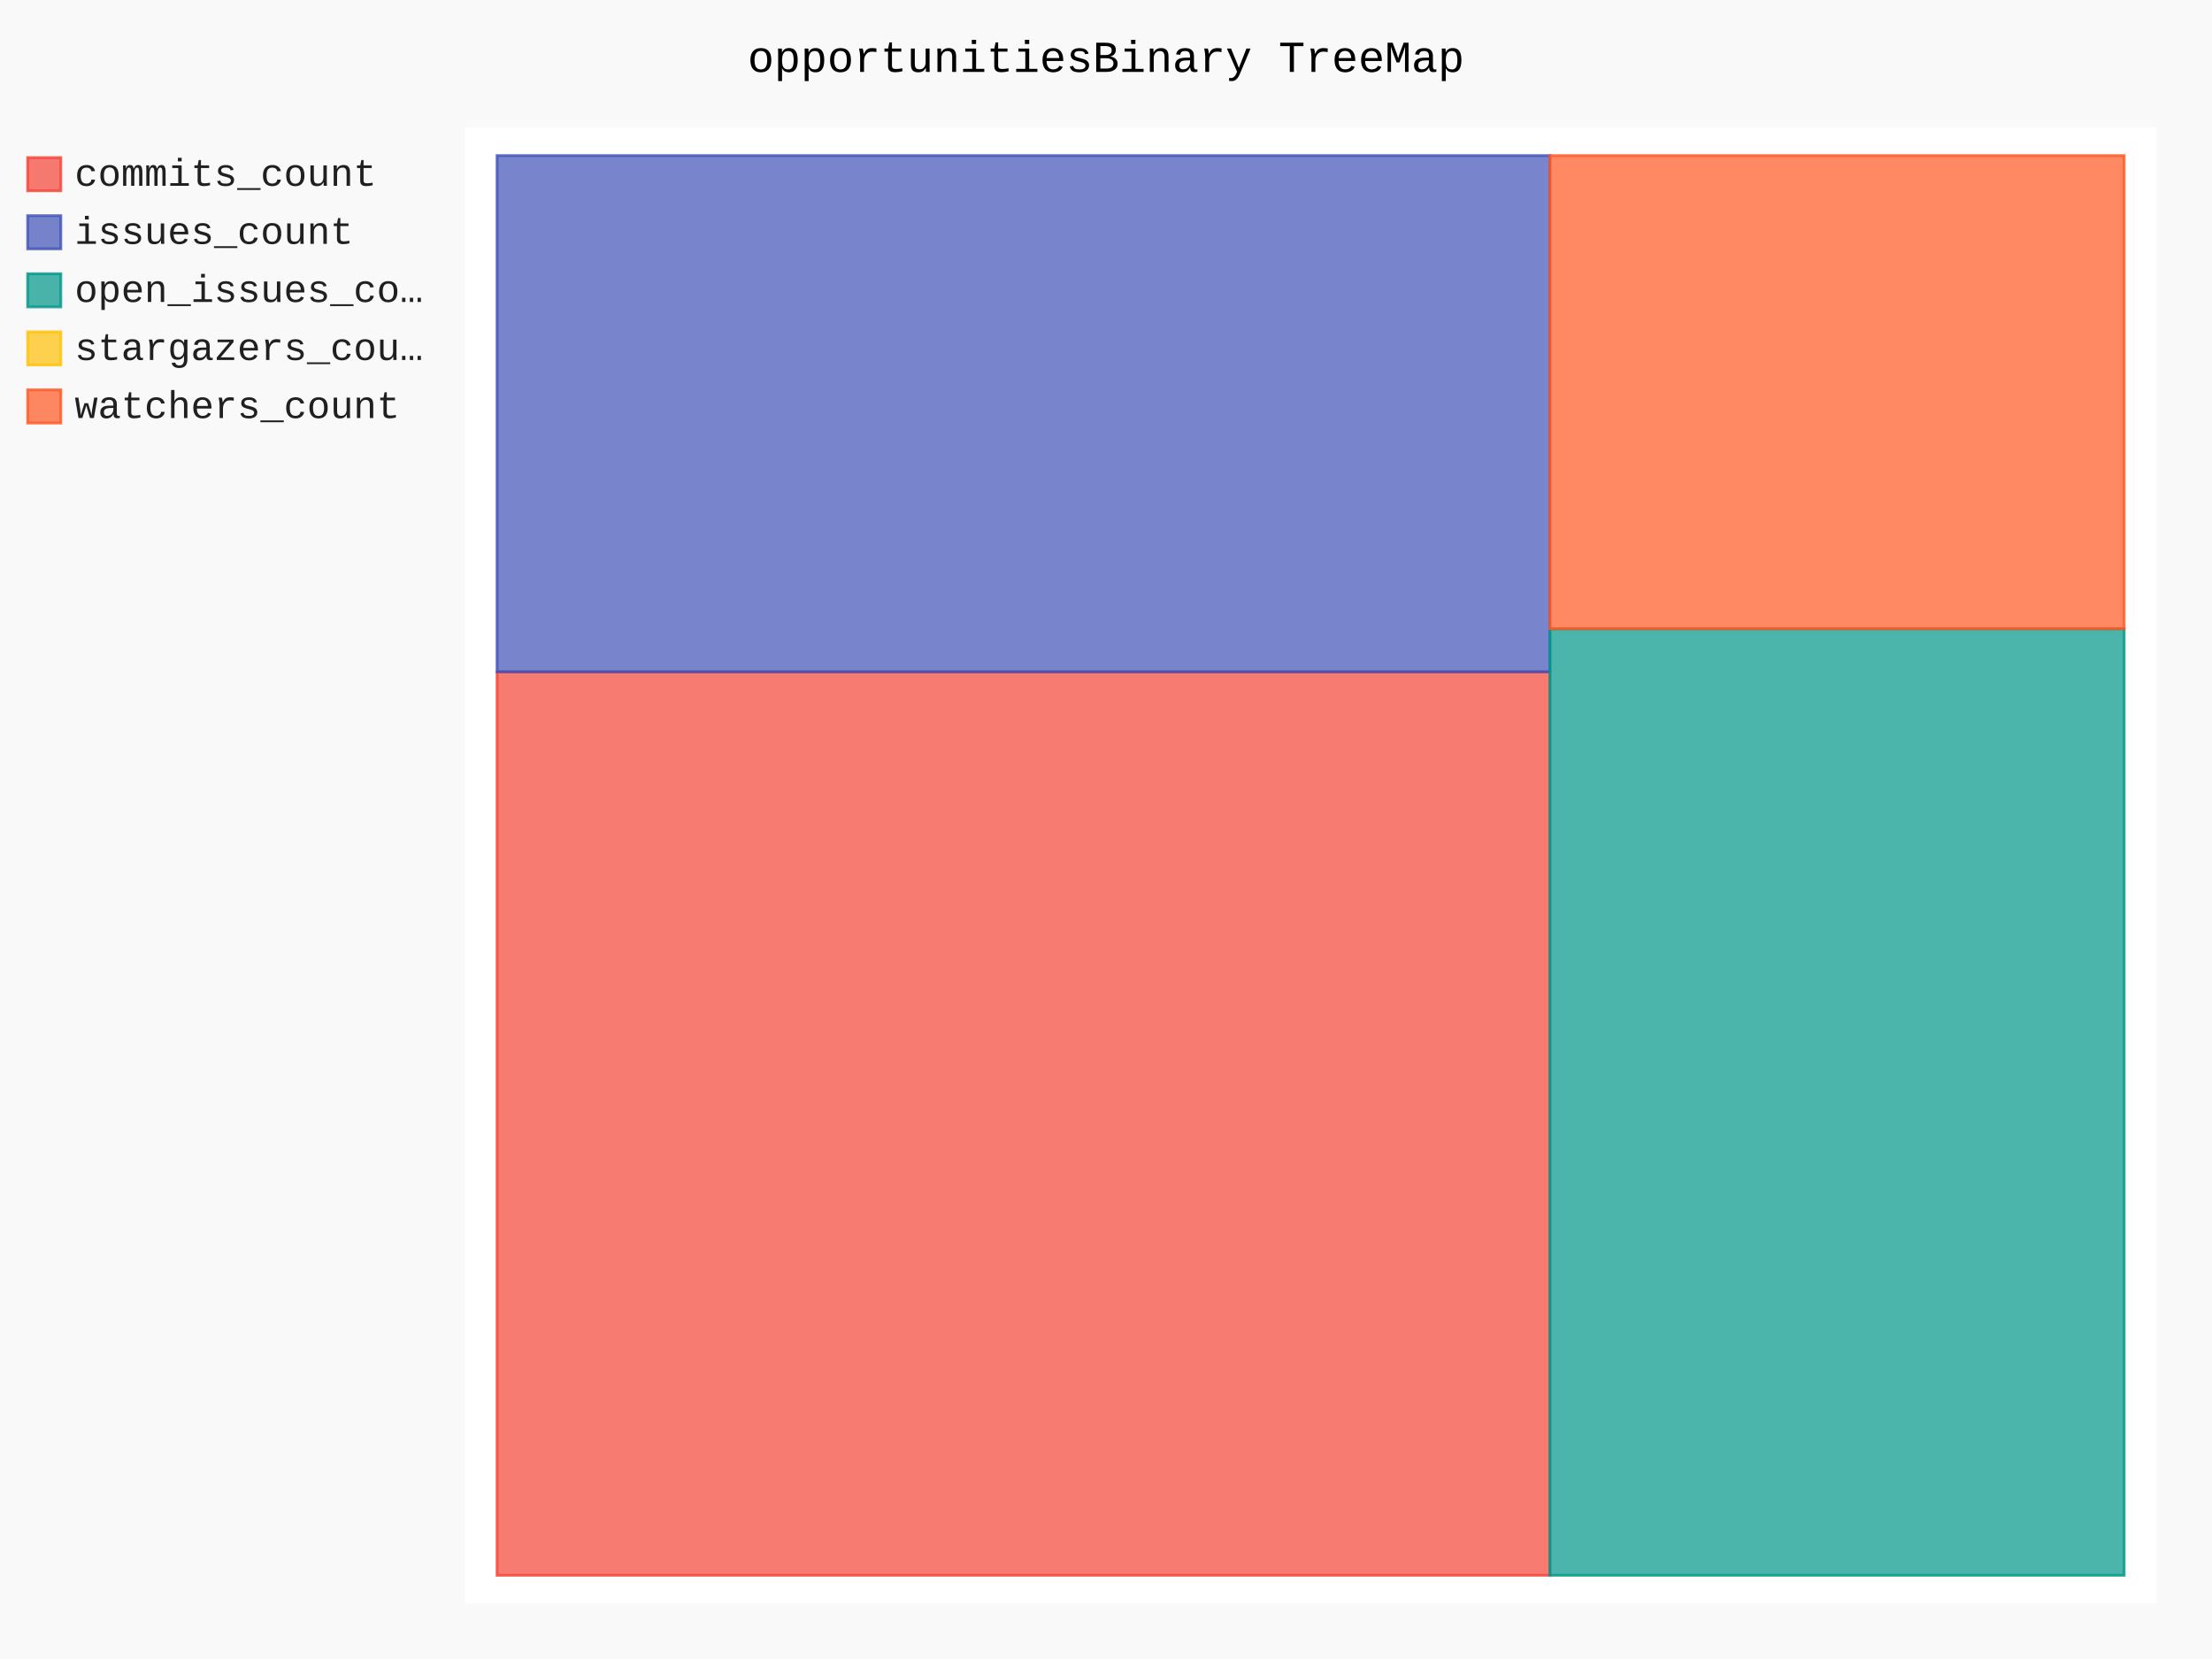
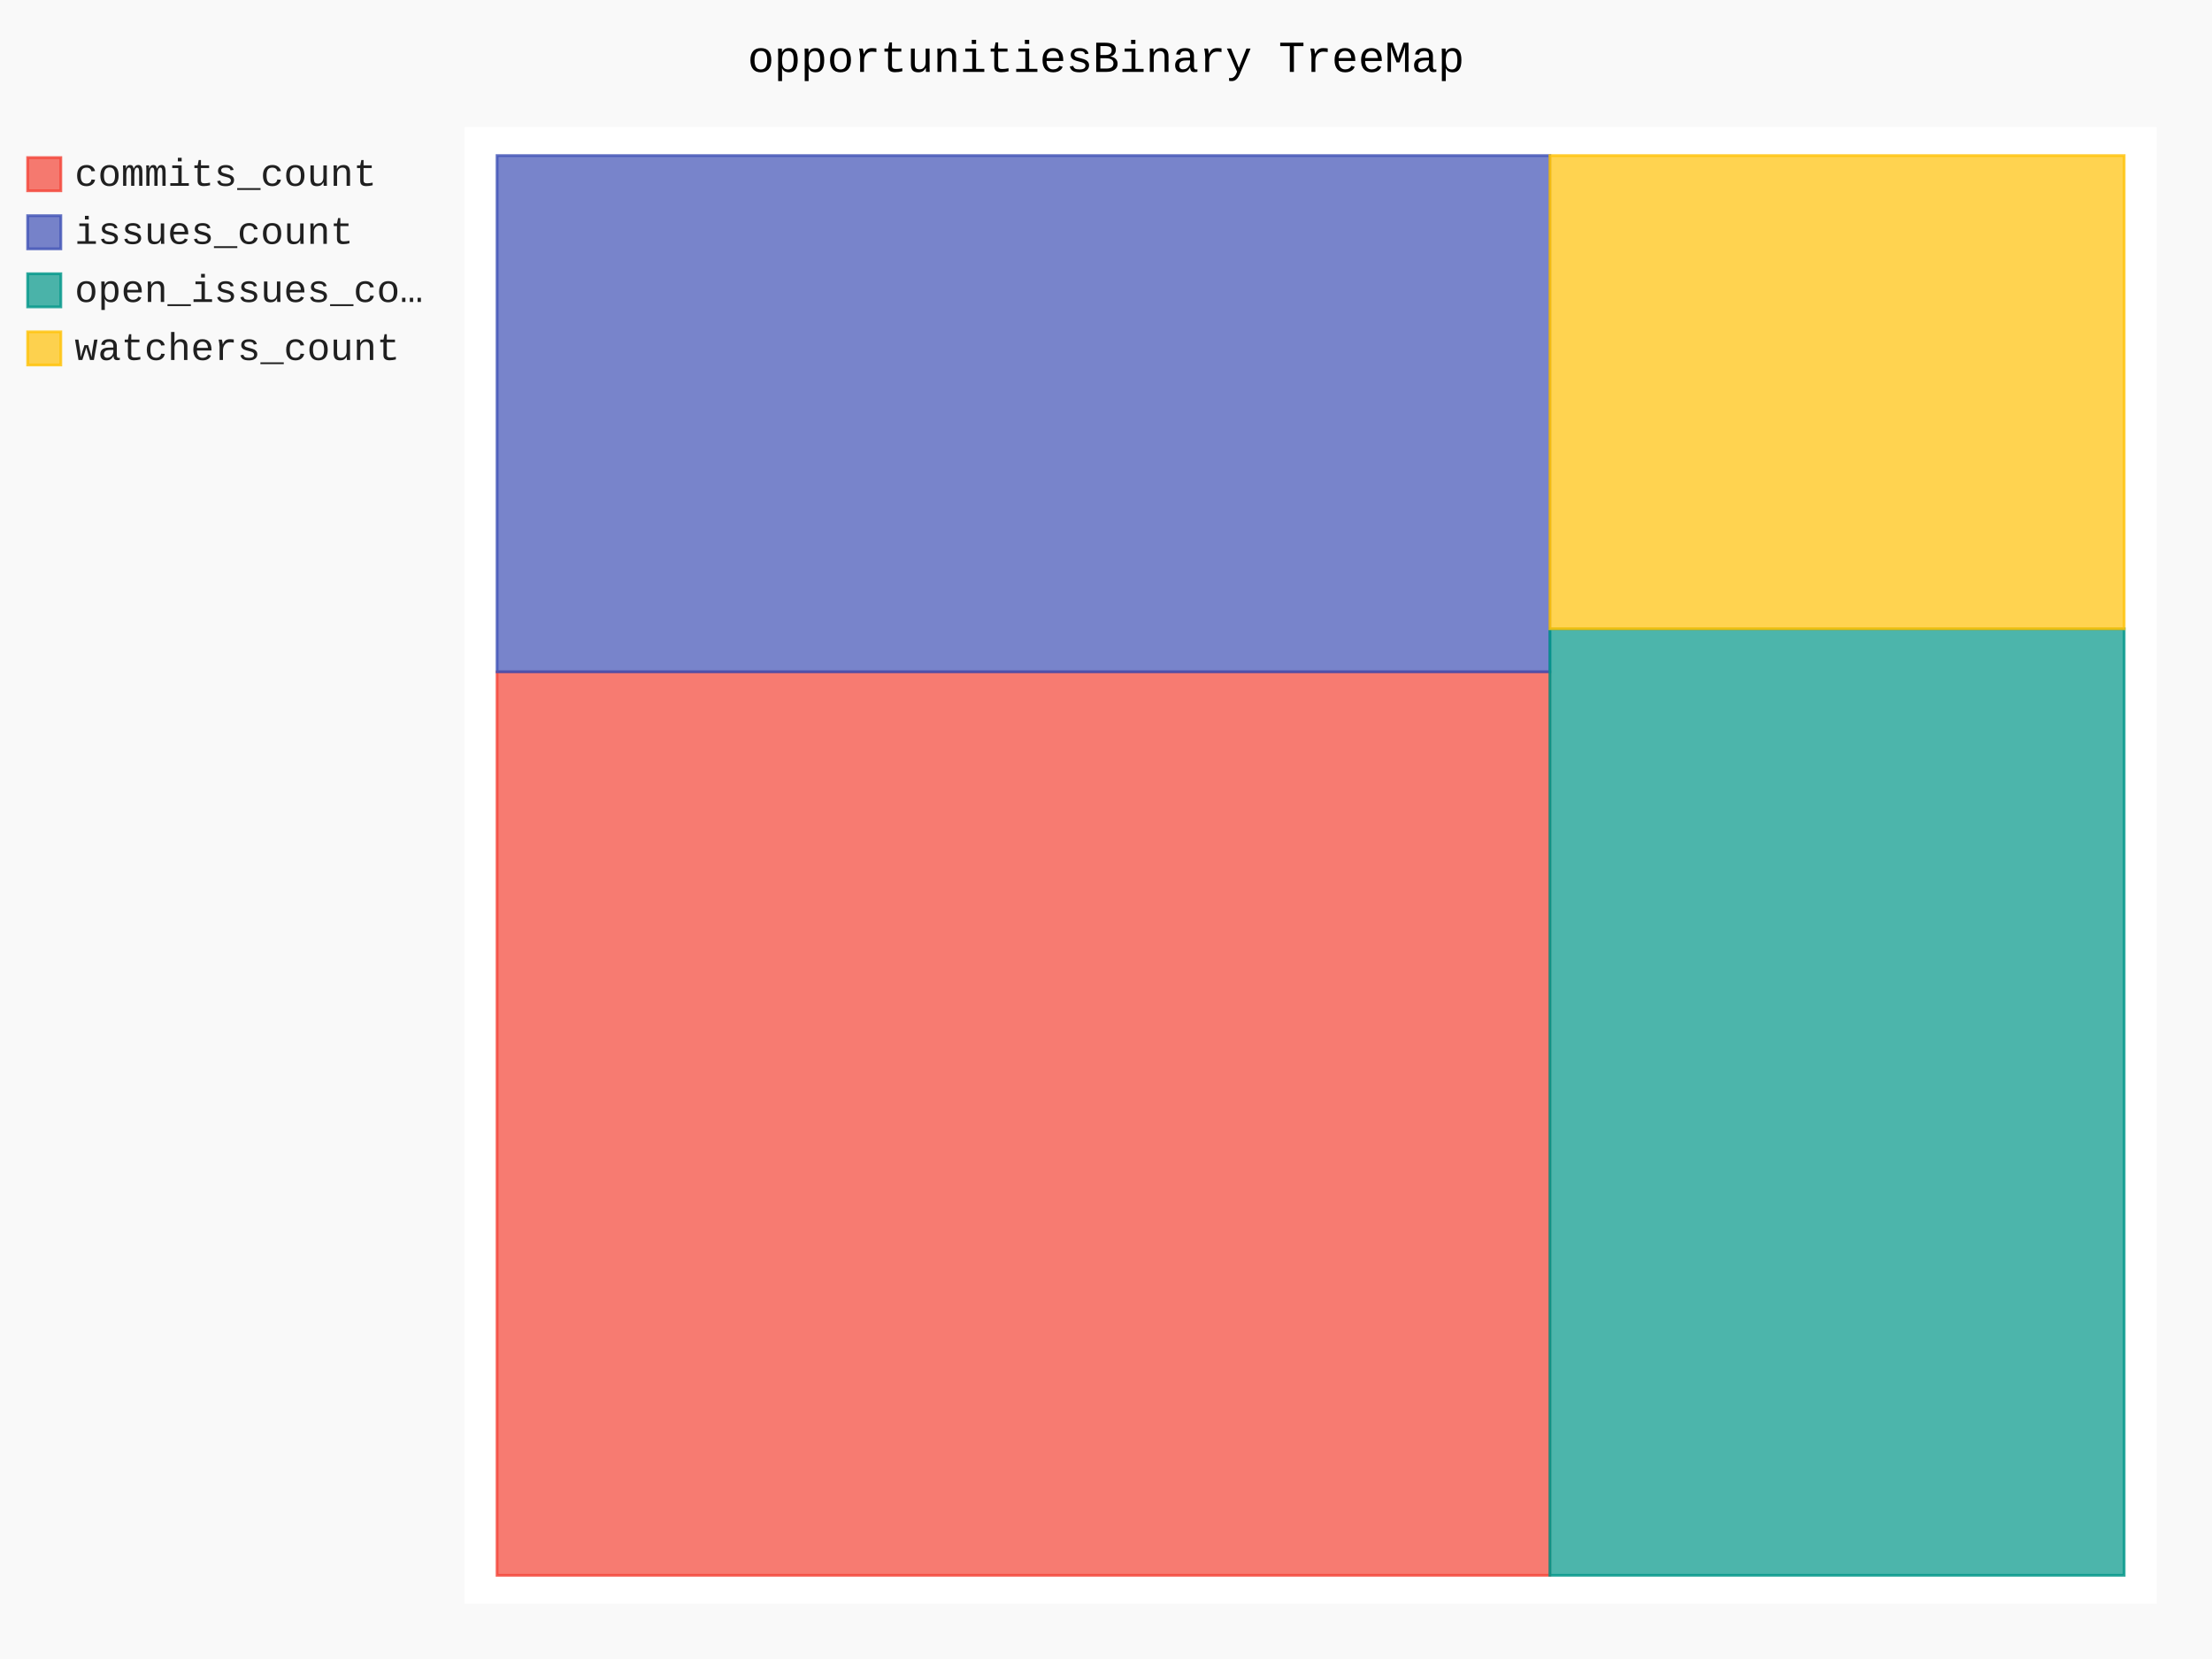
- <svg xmlns="http://www.w3.org/2000/svg" id="chart-81d5522b-9136-4372-a3d3-0214c6725b35" class="pygal-chart" viewBox="0 0 800 600">
+ <svg xmlns="http://www.w3.org/2000/svg" id="chart-cde87e83-c7e3-49c4-8d80-b298d87b36d1" class="pygal-chart" viewBox="0 0 800 600">
  <defs>
-     <style type="text/css">#chart-81d5522b-9136-4372-a3d3-0214c6725b35{-webkit-user-select:none;-webkit-font-smoothing:antialiased;font-family:Consolas,"Liberation Mono",Menlo,Courier,monospace}#chart-81d5522b-9136-4372-a3d3-0214c6725b35 .title{font-family:Consolas,"Liberation Mono",Menlo,Courier,monospace;font-size:16px}#chart-81d5522b-9136-4372-a3d3-0214c6725b35 .legends .legend text{font-family:Consolas,"Liberation Mono",Menlo,Courier,monospace;font-size:14px}#chart-81d5522b-9136-4372-a3d3-0214c6725b35 .axis text{font-family:Consolas,"Liberation Mono",Menlo,Courier,monospace;font-size:10px}#chart-81d5522b-9136-4372-a3d3-0214c6725b35 .axis text.major{font-family:Consolas,"Liberation Mono",Menlo,Courier,monospace;font-size:10px}#chart-81d5522b-9136-4372-a3d3-0214c6725b35 .text-overlay text.value{font-family:Consolas,"Liberation Mono",Menlo,Courier,monospace;font-size:16px}#chart-81d5522b-9136-4372-a3d3-0214c6725b35 .text-overlay text.label{font-family:Consolas,"Liberation Mono",Menlo,Courier,monospace;font-size:10px}#chart-81d5522b-9136-4372-a3d3-0214c6725b35 .tooltip{font-family:Consolas,"Liberation Mono",Menlo,Courier,monospace;font-size:14px}#chart-81d5522b-9136-4372-a3d3-0214c6725b35 text.no_data{font-family:Consolas,"Liberation Mono",Menlo,Courier,monospace;font-size:64px}
- #chart-81d5522b-9136-4372-a3d3-0214c6725b35{background-color:rgba(249,249,249,1)}#chart-81d5522b-9136-4372-a3d3-0214c6725b35 path,#chart-81d5522b-9136-4372-a3d3-0214c6725b35 line,#chart-81d5522b-9136-4372-a3d3-0214c6725b35 rect,#chart-81d5522b-9136-4372-a3d3-0214c6725b35 circle{-webkit-transition:150ms;-moz-transition:150ms;transition:150ms}#chart-81d5522b-9136-4372-a3d3-0214c6725b35 .graph &gt; .background{fill:rgba(249,249,249,1)}#chart-81d5522b-9136-4372-a3d3-0214c6725b35 .plot &gt; .background{fill:rgba(255,255,255,1)}#chart-81d5522b-9136-4372-a3d3-0214c6725b35 .graph{fill:rgba(0,0,0,.87)}#chart-81d5522b-9136-4372-a3d3-0214c6725b35 text.no_data{fill:rgba(0,0,0,1)}#chart-81d5522b-9136-4372-a3d3-0214c6725b35 .title{fill:rgba(0,0,0,1)}#chart-81d5522b-9136-4372-a3d3-0214c6725b35 .legends .legend text{fill:rgba(0,0,0,.87)}#chart-81d5522b-9136-4372-a3d3-0214c6725b35 .legends .legend:hover text{fill:rgba(0,0,0,1)}#chart-81d5522b-9136-4372-a3d3-0214c6725b35 .axis .line{stroke:rgba(0,0,0,1)}#chart-81d5522b-9136-4372-a3d3-0214c6725b35 .axis .guide.line{stroke:rgba(0,0,0,.54)}#chart-81d5522b-9136-4372-a3d3-0214c6725b35 .axis .major.line{stroke:rgba(0,0,0,.87)}#chart-81d5522b-9136-4372-a3d3-0214c6725b35 .axis text.major{fill:rgba(0,0,0,1)}#chart-81d5522b-9136-4372-a3d3-0214c6725b35 .axis.y .guides:hover .guide.line,#chart-81d5522b-9136-4372-a3d3-0214c6725b35 .line-graph .axis.x .guides:hover .guide.line,#chart-81d5522b-9136-4372-a3d3-0214c6725b35 .stackedline-graph .axis.x .guides:hover .guide.line,#chart-81d5522b-9136-4372-a3d3-0214c6725b35 .xy-graph .axis.x .guides:hover .guide.line{stroke:rgba(0,0,0,1)}#chart-81d5522b-9136-4372-a3d3-0214c6725b35 .axis .guides:hover text{fill:rgba(0,0,0,1)}#chart-81d5522b-9136-4372-a3d3-0214c6725b35 .reactive{fill-opacity:.7;stroke-opacity:.8;stroke-width:1}#chart-81d5522b-9136-4372-a3d3-0214c6725b35 .ci{stroke:rgba(0,0,0,.87)}#chart-81d5522b-9136-4372-a3d3-0214c6725b35 .reactive.active,#chart-81d5522b-9136-4372-a3d3-0214c6725b35 .active .reactive{fill-opacity:.8;stroke-opacity:.9;stroke-width:4}#chart-81d5522b-9136-4372-a3d3-0214c6725b35 .ci .reactive.active{stroke-width:1.5}#chart-81d5522b-9136-4372-a3d3-0214c6725b35 .series text{fill:rgba(0,0,0,1)}#chart-81d5522b-9136-4372-a3d3-0214c6725b35 .tooltip rect{fill:rgba(255,255,255,1);stroke:rgba(0,0,0,1);-webkit-transition:opacity 150ms;-moz-transition:opacity 150ms;transition:opacity 150ms}#chart-81d5522b-9136-4372-a3d3-0214c6725b35 .tooltip .label{fill:rgba(0,0,0,.87)}#chart-81d5522b-9136-4372-a3d3-0214c6725b35 .tooltip .label{fill:rgba(0,0,0,.87)}#chart-81d5522b-9136-4372-a3d3-0214c6725b35 .tooltip .legend{font-size:.8em;fill:rgba(0,0,0,.54)}#chart-81d5522b-9136-4372-a3d3-0214c6725b35 .tooltip .x_label{font-size:.6em;fill:rgba(0,0,0,1)}#chart-81d5522b-9136-4372-a3d3-0214c6725b35 .tooltip .xlink{font-size:.5em;text-decoration:underline}#chart-81d5522b-9136-4372-a3d3-0214c6725b35 .tooltip .value{font-size:1.5em}#chart-81d5522b-9136-4372-a3d3-0214c6725b35 .bound{font-size:.5em}#chart-81d5522b-9136-4372-a3d3-0214c6725b35 .max-value{font-size:.75em;fill:rgba(0,0,0,.54)}#chart-81d5522b-9136-4372-a3d3-0214c6725b35 .map-element{fill:rgba(255,255,255,1);stroke:rgba(0,0,0,.54) !important}#chart-81d5522b-9136-4372-a3d3-0214c6725b35 .map-element .reactive{fill-opacity:inherit;stroke-opacity:inherit}#chart-81d5522b-9136-4372-a3d3-0214c6725b35 .color-0,#chart-81d5522b-9136-4372-a3d3-0214c6725b35 .color-0 a:visited{stroke:#F44336;fill:#F44336}#chart-81d5522b-9136-4372-a3d3-0214c6725b35 .color-1,#chart-81d5522b-9136-4372-a3d3-0214c6725b35 .color-1 a:visited{stroke:#3F51B5;fill:#3F51B5}#chart-81d5522b-9136-4372-a3d3-0214c6725b35 .color-2,#chart-81d5522b-9136-4372-a3d3-0214c6725b35 .color-2 a:visited{stroke:#009688;fill:#009688}#chart-81d5522b-9136-4372-a3d3-0214c6725b35 .color-3,#chart-81d5522b-9136-4372-a3d3-0214c6725b35 .color-3 a:visited{stroke:#FFC107;fill:#FFC107}#chart-81d5522b-9136-4372-a3d3-0214c6725b35 .color-4,#chart-81d5522b-9136-4372-a3d3-0214c6725b35 .color-4 a:visited{stroke:#FF5722;fill:#FF5722}#chart-81d5522b-9136-4372-a3d3-0214c6725b35 .text-overlay .color-0 text{fill:black}#chart-81d5522b-9136-4372-a3d3-0214c6725b35 .text-overlay .color-1 text{fill:black}#chart-81d5522b-9136-4372-a3d3-0214c6725b35 .text-overlay .color-2 text{fill:black}#chart-81d5522b-9136-4372-a3d3-0214c6725b35 .text-overlay .color-3 text{fill:black}#chart-81d5522b-9136-4372-a3d3-0214c6725b35 .text-overlay .color-4 text{fill:black}
- #chart-81d5522b-9136-4372-a3d3-0214c6725b35 text.no_data{text-anchor:middle}#chart-81d5522b-9136-4372-a3d3-0214c6725b35 .guide.line{fill:none}#chart-81d5522b-9136-4372-a3d3-0214c6725b35 .centered{text-anchor:middle}#chart-81d5522b-9136-4372-a3d3-0214c6725b35 .title{text-anchor:middle}#chart-81d5522b-9136-4372-a3d3-0214c6725b35 .legends .legend text{fill-opacity:1}#chart-81d5522b-9136-4372-a3d3-0214c6725b35 .axis.x text{text-anchor:middle}#chart-81d5522b-9136-4372-a3d3-0214c6725b35 .axis.x:not(.web) text[transform]{text-anchor:start}#chart-81d5522b-9136-4372-a3d3-0214c6725b35 .axis.x:not(.web) text[transform].backwards{text-anchor:end}#chart-81d5522b-9136-4372-a3d3-0214c6725b35 .axis.y text{text-anchor:end}#chart-81d5522b-9136-4372-a3d3-0214c6725b35 .axis.y text[transform].backwards{text-anchor:start}#chart-81d5522b-9136-4372-a3d3-0214c6725b35 .axis.y2 text{text-anchor:start}#chart-81d5522b-9136-4372-a3d3-0214c6725b35 .axis.y2 text[transform].backwards{text-anchor:end}#chart-81d5522b-9136-4372-a3d3-0214c6725b35 .axis .guide.line{stroke-dasharray:4,4;stroke:black}#chart-81d5522b-9136-4372-a3d3-0214c6725b35 .axis .major.guide.line{stroke-dasharray:6,6;stroke:black}#chart-81d5522b-9136-4372-a3d3-0214c6725b35 .horizontal .axis.y .guide.line,#chart-81d5522b-9136-4372-a3d3-0214c6725b35 .horizontal .axis.y2 .guide.line,#chart-81d5522b-9136-4372-a3d3-0214c6725b35 .vertical .axis.x .guide.line{opacity:0}#chart-81d5522b-9136-4372-a3d3-0214c6725b35 .horizontal .axis.always_show .guide.line,#chart-81d5522b-9136-4372-a3d3-0214c6725b35 .vertical .axis.always_show .guide.line{opacity:1 !important}#chart-81d5522b-9136-4372-a3d3-0214c6725b35 .axis.y .guides:hover .guide.line,#chart-81d5522b-9136-4372-a3d3-0214c6725b35 .axis.y2 .guides:hover .guide.line,#chart-81d5522b-9136-4372-a3d3-0214c6725b35 .axis.x .guides:hover .guide.line{opacity:1}#chart-81d5522b-9136-4372-a3d3-0214c6725b35 .axis .guides:hover text{opacity:1}#chart-81d5522b-9136-4372-a3d3-0214c6725b35 .nofill{fill:none}#chart-81d5522b-9136-4372-a3d3-0214c6725b35 .subtle-fill{fill-opacity:.2}#chart-81d5522b-9136-4372-a3d3-0214c6725b35 .dot{stroke-width:1px;fill-opacity:1;stroke-opacity:1}#chart-81d5522b-9136-4372-a3d3-0214c6725b35 .dot.active{stroke-width:5px}#chart-81d5522b-9136-4372-a3d3-0214c6725b35 .dot.negative{fill:transparent}#chart-81d5522b-9136-4372-a3d3-0214c6725b35 text,#chart-81d5522b-9136-4372-a3d3-0214c6725b35 tspan{stroke:none !important}#chart-81d5522b-9136-4372-a3d3-0214c6725b35 .series text.active{opacity:1}#chart-81d5522b-9136-4372-a3d3-0214c6725b35 .tooltip rect{fill-opacity:.95;stroke-width:.5}#chart-81d5522b-9136-4372-a3d3-0214c6725b35 .tooltip text{fill-opacity:1}#chart-81d5522b-9136-4372-a3d3-0214c6725b35 .showable{visibility:hidden}#chart-81d5522b-9136-4372-a3d3-0214c6725b35 .showable.shown{visibility:visible}#chart-81d5522b-9136-4372-a3d3-0214c6725b35 .gauge-background{fill:rgba(229,229,229,1);stroke:none}#chart-81d5522b-9136-4372-a3d3-0214c6725b35 .bg-lines{stroke:rgba(249,249,249,1);stroke-width:2px}</style>
+     <style type="text/css">#chart-cde87e83-c7e3-49c4-8d80-b298d87b36d1{-webkit-user-select:none;-webkit-font-smoothing:antialiased;font-family:Consolas,"Liberation Mono",Menlo,Courier,monospace}#chart-cde87e83-c7e3-49c4-8d80-b298d87b36d1 .title{font-family:Consolas,"Liberation Mono",Menlo,Courier,monospace;font-size:16px}#chart-cde87e83-c7e3-49c4-8d80-b298d87b36d1 .legends .legend text{font-family:Consolas,"Liberation Mono",Menlo,Courier,monospace;font-size:14px}#chart-cde87e83-c7e3-49c4-8d80-b298d87b36d1 .axis text{font-family:Consolas,"Liberation Mono",Menlo,Courier,monospace;font-size:10px}#chart-cde87e83-c7e3-49c4-8d80-b298d87b36d1 .axis text.major{font-family:Consolas,"Liberation Mono",Menlo,Courier,monospace;font-size:10px}#chart-cde87e83-c7e3-49c4-8d80-b298d87b36d1 .text-overlay text.value{font-family:Consolas,"Liberation Mono",Menlo,Courier,monospace;font-size:16px}#chart-cde87e83-c7e3-49c4-8d80-b298d87b36d1 .text-overlay text.label{font-family:Consolas,"Liberation Mono",Menlo,Courier,monospace;font-size:10px}#chart-cde87e83-c7e3-49c4-8d80-b298d87b36d1 .tooltip{font-family:Consolas,"Liberation Mono",Menlo,Courier,monospace;font-size:14px}#chart-cde87e83-c7e3-49c4-8d80-b298d87b36d1 text.no_data{font-family:Consolas,"Liberation Mono",Menlo,Courier,monospace;font-size:64px}
+ #chart-cde87e83-c7e3-49c4-8d80-b298d87b36d1{background-color:rgba(249,249,249,1)}#chart-cde87e83-c7e3-49c4-8d80-b298d87b36d1 path,#chart-cde87e83-c7e3-49c4-8d80-b298d87b36d1 line,#chart-cde87e83-c7e3-49c4-8d80-b298d87b36d1 rect,#chart-cde87e83-c7e3-49c4-8d80-b298d87b36d1 circle{-webkit-transition:150ms;-moz-transition:150ms;transition:150ms}#chart-cde87e83-c7e3-49c4-8d80-b298d87b36d1 .graph &gt; .background{fill:rgba(249,249,249,1)}#chart-cde87e83-c7e3-49c4-8d80-b298d87b36d1 .plot &gt; .background{fill:rgba(255,255,255,1)}#chart-cde87e83-c7e3-49c4-8d80-b298d87b36d1 .graph{fill:rgba(0,0,0,.87)}#chart-cde87e83-c7e3-49c4-8d80-b298d87b36d1 text.no_data{fill:rgba(0,0,0,1)}#chart-cde87e83-c7e3-49c4-8d80-b298d87b36d1 .title{fill:rgba(0,0,0,1)}#chart-cde87e83-c7e3-49c4-8d80-b298d87b36d1 .legends .legend text{fill:rgba(0,0,0,.87)}#chart-cde87e83-c7e3-49c4-8d80-b298d87b36d1 .legends .legend:hover text{fill:rgba(0,0,0,1)}#chart-cde87e83-c7e3-49c4-8d80-b298d87b36d1 .axis .line{stroke:rgba(0,0,0,1)}#chart-cde87e83-c7e3-49c4-8d80-b298d87b36d1 .axis .guide.line{stroke:rgba(0,0,0,.54)}#chart-cde87e83-c7e3-49c4-8d80-b298d87b36d1 .axis .major.line{stroke:rgba(0,0,0,.87)}#chart-cde87e83-c7e3-49c4-8d80-b298d87b36d1 .axis text.major{fill:rgba(0,0,0,1)}#chart-cde87e83-c7e3-49c4-8d80-b298d87b36d1 .axis.y .guides:hover .guide.line,#chart-cde87e83-c7e3-49c4-8d80-b298d87b36d1 .line-graph .axis.x .guides:hover .guide.line,#chart-cde87e83-c7e3-49c4-8d80-b298d87b36d1 .stackedline-graph .axis.x .guides:hover .guide.line,#chart-cde87e83-c7e3-49c4-8d80-b298d87b36d1 .xy-graph .axis.x .guides:hover .guide.line{stroke:rgba(0,0,0,1)}#chart-cde87e83-c7e3-49c4-8d80-b298d87b36d1 .axis .guides:hover text{fill:rgba(0,0,0,1)}#chart-cde87e83-c7e3-49c4-8d80-b298d87b36d1 .reactive{fill-opacity:.7;stroke-opacity:.8;stroke-width:1}#chart-cde87e83-c7e3-49c4-8d80-b298d87b36d1 .ci{stroke:rgba(0,0,0,.87)}#chart-cde87e83-c7e3-49c4-8d80-b298d87b36d1 .reactive.active,#chart-cde87e83-c7e3-49c4-8d80-b298d87b36d1 .active .reactive{fill-opacity:.8;stroke-opacity:.9;stroke-width:4}#chart-cde87e83-c7e3-49c4-8d80-b298d87b36d1 .ci .reactive.active{stroke-width:1.5}#chart-cde87e83-c7e3-49c4-8d80-b298d87b36d1 .series text{fill:rgba(0,0,0,1)}#chart-cde87e83-c7e3-49c4-8d80-b298d87b36d1 .tooltip rect{fill:rgba(255,255,255,1);stroke:rgba(0,0,0,1);-webkit-transition:opacity 150ms;-moz-transition:opacity 150ms;transition:opacity 150ms}#chart-cde87e83-c7e3-49c4-8d80-b298d87b36d1 .tooltip .label{fill:rgba(0,0,0,.87)}#chart-cde87e83-c7e3-49c4-8d80-b298d87b36d1 .tooltip .label{fill:rgba(0,0,0,.87)}#chart-cde87e83-c7e3-49c4-8d80-b298d87b36d1 .tooltip .legend{font-size:.8em;fill:rgba(0,0,0,.54)}#chart-cde87e83-c7e3-49c4-8d80-b298d87b36d1 .tooltip .x_label{font-size:.6em;fill:rgba(0,0,0,1)}#chart-cde87e83-c7e3-49c4-8d80-b298d87b36d1 .tooltip .xlink{font-size:.5em;text-decoration:underline}#chart-cde87e83-c7e3-49c4-8d80-b298d87b36d1 .tooltip .value{font-size:1.5em}#chart-cde87e83-c7e3-49c4-8d80-b298d87b36d1 .bound{font-size:.5em}#chart-cde87e83-c7e3-49c4-8d80-b298d87b36d1 .max-value{font-size:.75em;fill:rgba(0,0,0,.54)}#chart-cde87e83-c7e3-49c4-8d80-b298d87b36d1 .map-element{fill:rgba(255,255,255,1);stroke:rgba(0,0,0,.54) !important}#chart-cde87e83-c7e3-49c4-8d80-b298d87b36d1 .map-element .reactive{fill-opacity:inherit;stroke-opacity:inherit}#chart-cde87e83-c7e3-49c4-8d80-b298d87b36d1 .color-0,#chart-cde87e83-c7e3-49c4-8d80-b298d87b36d1 .color-0 a:visited{stroke:#F44336;fill:#F44336}#chart-cde87e83-c7e3-49c4-8d80-b298d87b36d1 .color-1,#chart-cde87e83-c7e3-49c4-8d80-b298d87b36d1 .color-1 a:visited{stroke:#3F51B5;fill:#3F51B5}#chart-cde87e83-c7e3-49c4-8d80-b298d87b36d1 .color-2,#chart-cde87e83-c7e3-49c4-8d80-b298d87b36d1 .color-2 a:visited{stroke:#009688;fill:#009688}#chart-cde87e83-c7e3-49c4-8d80-b298d87b36d1 .color-3,#chart-cde87e83-c7e3-49c4-8d80-b298d87b36d1 .color-3 a:visited{stroke:#FFC107;fill:#FFC107}#chart-cde87e83-c7e3-49c4-8d80-b298d87b36d1 .text-overlay .color-0 text{fill:black}#chart-cde87e83-c7e3-49c4-8d80-b298d87b36d1 .text-overlay .color-1 text{fill:black}#chart-cde87e83-c7e3-49c4-8d80-b298d87b36d1 .text-overlay .color-2 text{fill:black}#chart-cde87e83-c7e3-49c4-8d80-b298d87b36d1 .text-overlay .color-3 text{fill:black}
+ #chart-cde87e83-c7e3-49c4-8d80-b298d87b36d1 text.no_data{text-anchor:middle}#chart-cde87e83-c7e3-49c4-8d80-b298d87b36d1 .guide.line{fill:none}#chart-cde87e83-c7e3-49c4-8d80-b298d87b36d1 .centered{text-anchor:middle}#chart-cde87e83-c7e3-49c4-8d80-b298d87b36d1 .title{text-anchor:middle}#chart-cde87e83-c7e3-49c4-8d80-b298d87b36d1 .legends .legend text{fill-opacity:1}#chart-cde87e83-c7e3-49c4-8d80-b298d87b36d1 .axis.x text{text-anchor:middle}#chart-cde87e83-c7e3-49c4-8d80-b298d87b36d1 .axis.x:not(.web) text[transform]{text-anchor:start}#chart-cde87e83-c7e3-49c4-8d80-b298d87b36d1 .axis.x:not(.web) text[transform].backwards{text-anchor:end}#chart-cde87e83-c7e3-49c4-8d80-b298d87b36d1 .axis.y text{text-anchor:end}#chart-cde87e83-c7e3-49c4-8d80-b298d87b36d1 .axis.y text[transform].backwards{text-anchor:start}#chart-cde87e83-c7e3-49c4-8d80-b298d87b36d1 .axis.y2 text{text-anchor:start}#chart-cde87e83-c7e3-49c4-8d80-b298d87b36d1 .axis.y2 text[transform].backwards{text-anchor:end}#chart-cde87e83-c7e3-49c4-8d80-b298d87b36d1 .axis .guide.line{stroke-dasharray:4,4;stroke:black}#chart-cde87e83-c7e3-49c4-8d80-b298d87b36d1 .axis .major.guide.line{stroke-dasharray:6,6;stroke:black}#chart-cde87e83-c7e3-49c4-8d80-b298d87b36d1 .horizontal .axis.y .guide.line,#chart-cde87e83-c7e3-49c4-8d80-b298d87b36d1 .horizontal .axis.y2 .guide.line,#chart-cde87e83-c7e3-49c4-8d80-b298d87b36d1 .vertical .axis.x .guide.line{opacity:0}#chart-cde87e83-c7e3-49c4-8d80-b298d87b36d1 .horizontal .axis.always_show .guide.line,#chart-cde87e83-c7e3-49c4-8d80-b298d87b36d1 .vertical .axis.always_show .guide.line{opacity:1 !important}#chart-cde87e83-c7e3-49c4-8d80-b298d87b36d1 .axis.y .guides:hover .guide.line,#chart-cde87e83-c7e3-49c4-8d80-b298d87b36d1 .axis.y2 .guides:hover .guide.line,#chart-cde87e83-c7e3-49c4-8d80-b298d87b36d1 .axis.x .guides:hover .guide.line{opacity:1}#chart-cde87e83-c7e3-49c4-8d80-b298d87b36d1 .axis .guides:hover text{opacity:1}#chart-cde87e83-c7e3-49c4-8d80-b298d87b36d1 .nofill{fill:none}#chart-cde87e83-c7e3-49c4-8d80-b298d87b36d1 .subtle-fill{fill-opacity:.2}#chart-cde87e83-c7e3-49c4-8d80-b298d87b36d1 .dot{stroke-width:1px;fill-opacity:1;stroke-opacity:1}#chart-cde87e83-c7e3-49c4-8d80-b298d87b36d1 .dot.active{stroke-width:5px}#chart-cde87e83-c7e3-49c4-8d80-b298d87b36d1 .dot.negative{fill:transparent}#chart-cde87e83-c7e3-49c4-8d80-b298d87b36d1 text,#chart-cde87e83-c7e3-49c4-8d80-b298d87b36d1 tspan{stroke:none !important}#chart-cde87e83-c7e3-49c4-8d80-b298d87b36d1 .series text.active{opacity:1}#chart-cde87e83-c7e3-49c4-8d80-b298d87b36d1 .tooltip rect{fill-opacity:.95;stroke-width:.5}#chart-cde87e83-c7e3-49c4-8d80-b298d87b36d1 .tooltip text{fill-opacity:1}#chart-cde87e83-c7e3-49c4-8d80-b298d87b36d1 .showable{visibility:hidden}#chart-cde87e83-c7e3-49c4-8d80-b298d87b36d1 .showable.shown{visibility:visible}#chart-cde87e83-c7e3-49c4-8d80-b298d87b36d1 .gauge-background{fill:rgba(229,229,229,1);stroke:none}#chart-cde87e83-c7e3-49c4-8d80-b298d87b36d1 .bg-lines{stroke:rgba(249,249,249,1);stroke-width:2px}</style>
  </defs>
  <g class="graph treemap-graph vertical">
    <rect x="0" y="0" width="800" height="600" class="background" />
    <g transform="translate(168, 46)" class="plot">
      <rect x="0" y="0" width="612.0" height="534" class="background" />
      <g class="series serie-0 color-0">
        <g class="rects">
          <g class="rect">
            <rect x="11.769" y="196.983" width="380.769" height="326.748" class="rect reactive tooltip-trigger" />
          </g>
        </g>
      </g>
      <g class="series serie-1 color-1">
        <g class="rects">
          <g class="rect">
            <rect x="11.769" y="10.269" width="380.769" height="186.713" class="rect reactive tooltip-trigger" />
          </g>
        </g>
      </g>
      <g class="series serie-2 color-2">
        <g class="rects">
          <g class="rect">
            <rect x="392.538" y="181.423" width="207.692" height="342.308" class="rect reactive tooltip-trigger" />
          </g>
        </g>
      </g>
-       <g class="series serie-4 color-4">
+       <g class="series serie-3 color-3">
        <g class="rects">
          <g class="rect">
            <rect x="392.538" y="10.269" width="207.692" height="171.154" class="rect reactive tooltip-trigger" />
          </g>
        </g>
      </g>
    </g>
    <g class="titles">
      <text x="400.0" y="26" class="title plot_title">opportunitiesBinary TreeMap</text>
    </g>
    <g transform="translate(168, 46)" class="plot overlay">
      <g class="series serie-0 color-0" />
      <g class="series serie-1 color-1" />
      <g class="series serie-2 color-2" />
-       <g class="series serie-4 color-4" />
+       <g class="series serie-3 color-3" />
    </g>
    <g transform="translate(168, 46)" class="plot text-overlay">
      <g class="series serie-0 color-0" />
      <g class="series serie-1 color-1" />
      <g class="series serie-2 color-2" />
-       <g class="series serie-4 color-4" />
+       <g class="series serie-3 color-3" />
    </g>
    <g transform="translate(168, 46)" class="plot tooltip-overlay">
      <g transform="translate(0 0)" style="opacity: 0" class="tooltip">
        <rect rx="0" ry="0" width="0" height="0" class="tooltip-box" />
        <g class="text" />
      </g>
    </g>
    <g transform="translate(10, 56)" class="legends">
      <g id="activate-serie-0" class="legend reactive activate-serie">
        <rect x="0.0" y="1.0" width="12" height="12" class="color-0 reactive" />
        <text x="17.0" y="11.2">commits_count</text>
      </g>
      <g id="activate-serie-1" class="legend reactive activate-serie">
        <rect x="0.0" y="22.0" width="12" height="12" class="color-1 reactive" />
        <text x="17.0" y="32.2">issues_count</text>
      </g>
      <g id="activate-serie-2" class="legend reactive activate-serie">
        <rect x="0.0" y="43.0" width="12" height="12" class="color-2 reactive" />
        <text x="17.0" y="53.2">open_issues_co…</text>
      </g>
      <g id="activate-serie-3" class="legend reactive activate-serie">
        <rect x="0.0" y="64.0" width="12" height="12" class="color-3 reactive" />
-         <text x="17.0" y="74.2">stargazers_cou…</text>
-       </g>
-       <g id="activate-serie-4" class="legend reactive activate-serie">
-         <rect x="0.0" y="85.0" width="12" height="12" class="color-4 reactive" />
-         <text x="17.0" y="95.2">watchers_count</text>
+         <text x="17.0" y="74.2">watchers_count</text>
      </g>
    </g>
    <g transform="translate(790, 56)" class="legends" />
  </g>
</svg>
